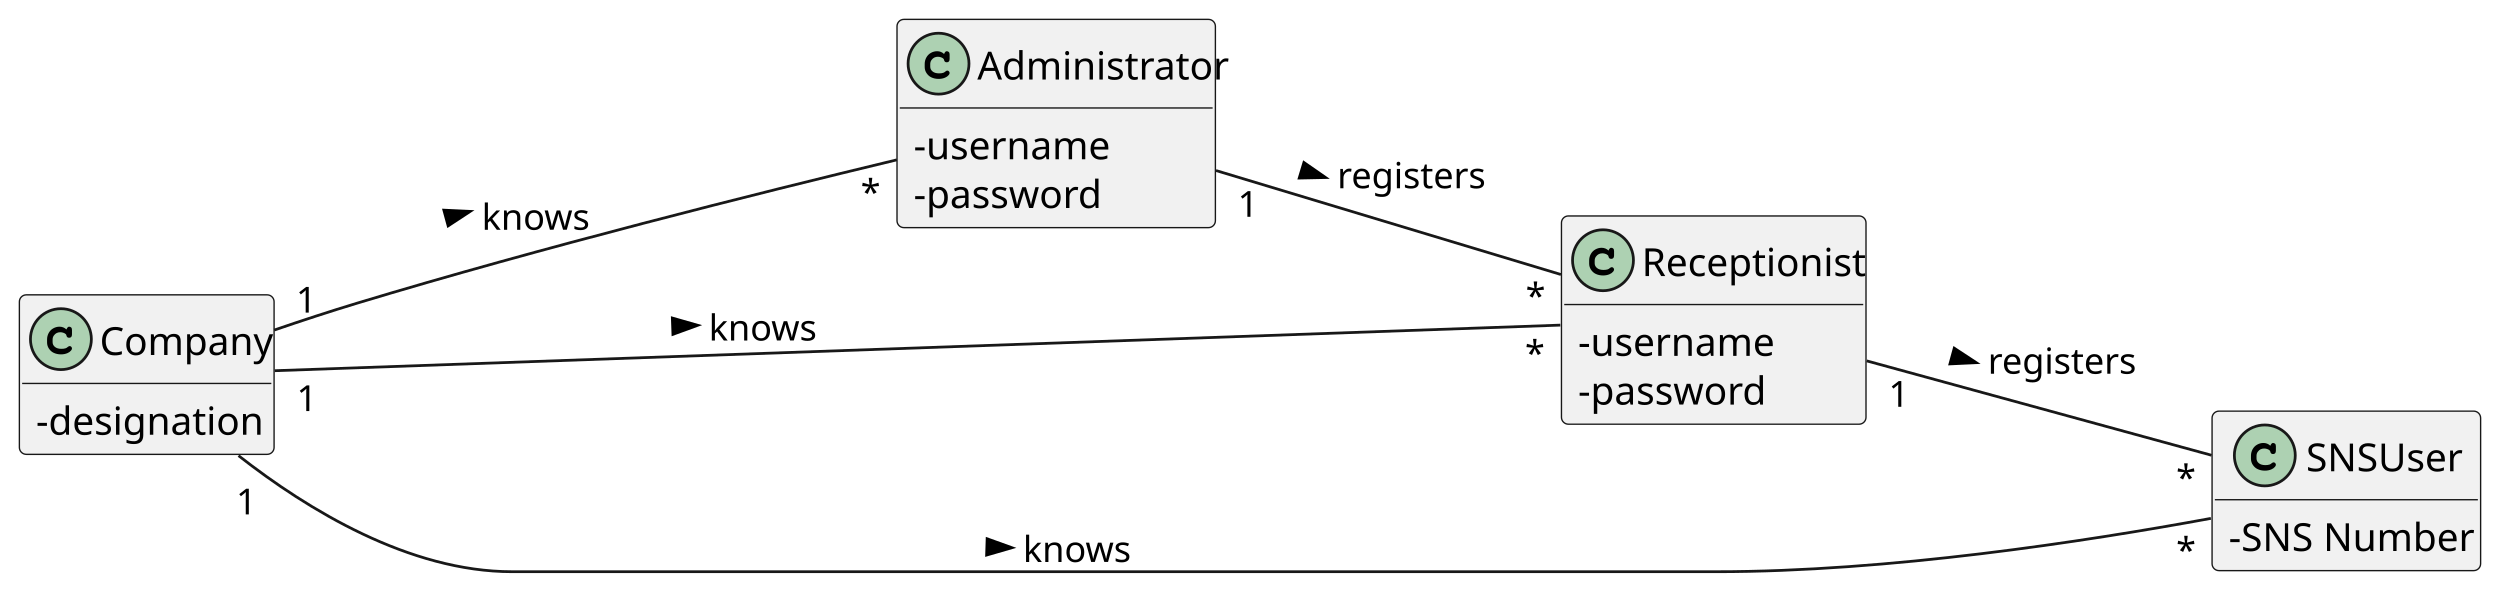
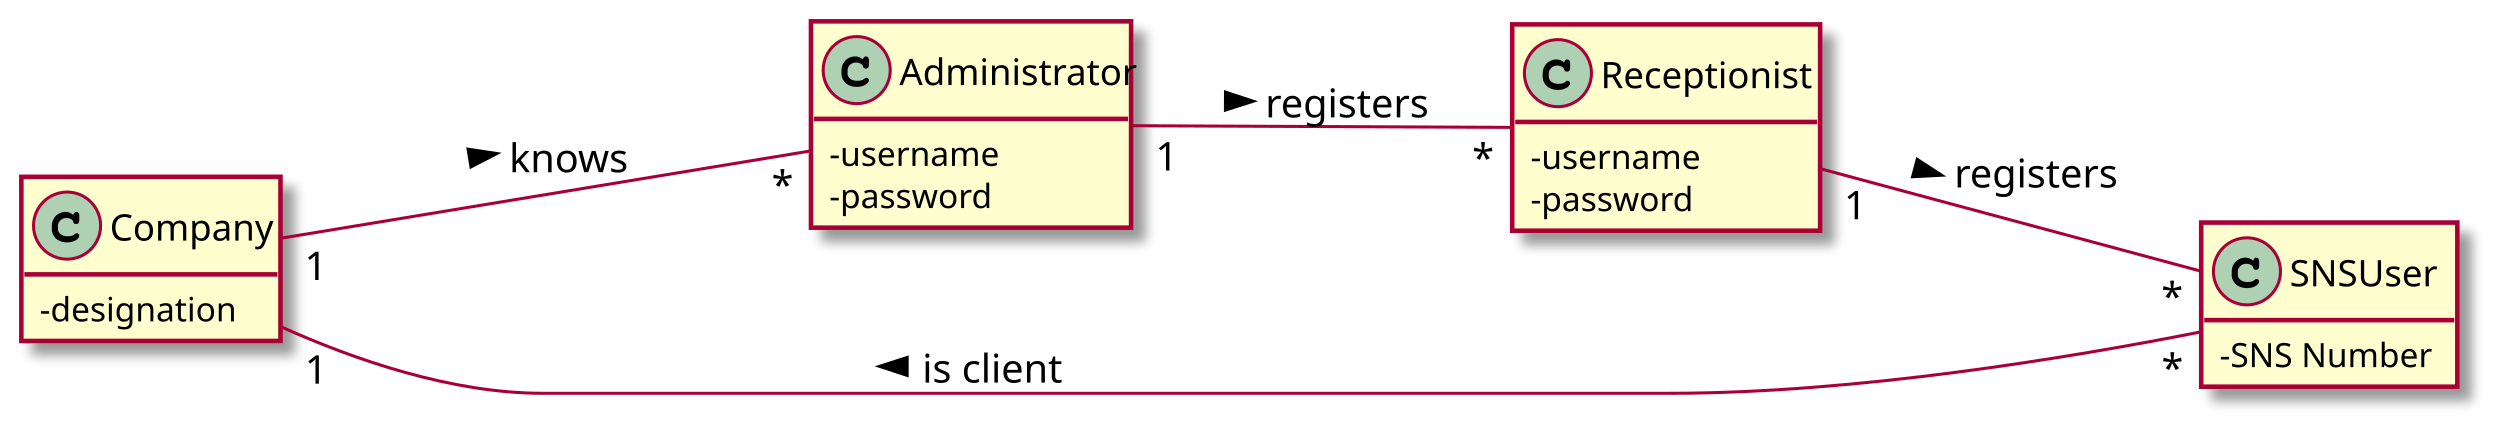
- <svg xmlns="http://www.w3.org/2000/svg" contentStyleType="text/css" height="213px" preserveAspectRatio="none" style="width:903px;height:213px;background:#FFFFFF;" version="1.1" viewBox="0 0 903 213" width="903px" zoomAndPan="magnify">
-   <defs />
+ <svg xmlns="http://www.w3.org/2000/svg" contentScriptType="application/ecmascript" contentStyleType="text/css" height="140px" preserveAspectRatio="none" style="width:820px;height:140px;background:#FFFFFF;" version="1.1" viewBox="0 0 820 140" width="820px" zoomAndPan="magnify">
+   <defs>
+     <filter height="300%" id="fdxfssv9vo0cv" width="300%" x="-1" y="-1">
+       <feGaussianBlur result="blurOut" stdDeviation="2.0" />
+       <feColorMatrix in="blurOut" result="blurOut2" type="matrix" values="0 0 0 0 0 0 0 0 0 0 0 0 0 0 0 0 0 0 .4 0" />
+       <feOffset dx="4.0" dy="4.0" in="blurOut2" result="blurOut3" />
+       <feBlend in="SourceGraphic" in2="blurOut3" mode="normal" />
+     </filter>
+   </defs>
  <g>
-     <g id="elem_Company">
-       <rect codeLine="6" fill="#F1F1F1" height="57.609" id="Company" rx="2.5" ry="2.5" style="stroke:#181818;stroke-width:0.5;" width="92" x="7" y="106.5" />
-       <ellipse cx="22" cy="122.5" fill="#ADD1B2" rx="11" ry="11" style="stroke:#181818;stroke-width:1.0;" />
-       <path d="M24,119 Q24.203,118.5 24.438,118.25 Q24.672,118 24.938,118 Q25.406,118 25.703,118.281 Q26,118.562 26,119.219 L26,120.781 Q26,121.438 25.719,121.719 Q25.438,122 25,122 Q24.609,122 24.359,121.828 Q24.109,121.656 24,121.203 Q23.953,120.891 23.781,120.719 Q23.469,120.391 22.906,120.203 Q22.344,120 21.781,120 Q21.078,120 20.484,120.281 Q19.906,120.562 19.453,121.188 Q19,121.812 19,122.672 L19,123.594 Q19,124.625 19.844,125.312 Q20.688,126 22.188,126 Q23.078,126 23.703,125.797 Q24.062,125.688 24.469,125.328 Q24.734,125.125 24.875,125.062 Q25.016,125 25.188,125 Q25.516,125 25.75,125.266 Q26,125.516 26,125.875 Q26,126.219 25.656,126.625 Q25.156,127.219 24.359,127.547 Q23.312,128 22.031,128 Q20.531,128 19.328,127.406 Q18.359,126.938 17.672,125.922 Q17,124.906 17,123.703 L17,122.609 Q17,121.359 17.594,120.266 Q18.203,119.172 19.25,118.594 Q20.312,118 21.5,118 Q22.219,118 22.844,118.25 Q23.469,118.5 24,119 Z " fill="#000000" />
-       <text fill="#000000" font-family="sans-serif" font-size="14" lengthAdjust="spacing" textLength="60" x="36" y="128.228">Company</text>
-       <line style="stroke:#181818;stroke-width:0.5;" x1="8" x2="98" y1="138.5" y2="138.5" />
-       <text fill="#000000" font-family="sans-serif" font-size="14" lengthAdjust="spacing" textLength="78" x="13" y="157.033">-designation</text>
-     </g>
-     <g id="elem_Receptionist">
-       <rect codeLine="10" fill="#F1F1F1" height="75.219" id="Receptionist" rx="2.5" ry="2.5" style="stroke:#181818;stroke-width:0.5;" width="110" x="564" y="78" />
-       <ellipse cx="579" cy="94" fill="#ADD1B2" rx="11" ry="11" style="stroke:#181818;stroke-width:1.0;" />
-       <path d="M581,90.5 Q581.203,90 581.438,89.75 Q581.672,89.5 581.938,89.5 Q582.406,89.5 582.703,89.781 Q583,90.062 583,90.719 L583,92.281 Q583,92.938 582.719,93.219 Q582.438,93.5 582,93.5 Q581.609,93.5 581.359,93.328 Q581.109,93.156 581,92.703 Q580.953,92.391 580.781,92.219 Q580.469,91.891 579.906,91.703 Q579.344,91.5 578.781,91.5 Q578.078,91.5 577.484,91.781 Q576.906,92.062 576.453,92.688 Q576,93.312 576,94.172 L576,95.094 Q576,96.125 576.844,96.812 Q577.688,97.5 579.188,97.5 Q580.078,97.5 580.703,97.297 Q581.062,97.188 581.469,96.828 Q581.734,96.625 581.875,96.562 Q582.016,96.5 582.188,96.5 Q582.516,96.5 582.75,96.766 Q583,97.016 583,97.375 Q583,97.719 582.656,98.125 Q582.156,98.719 581.359,99.047 Q580.312,99.5 579.031,99.5 Q577.531,99.5 576.328,98.906 Q575.359,98.438 574.672,97.422 Q574,96.406 574,95.203 L574,94.109 Q574,92.859 574.594,91.766 Q575.203,90.672 576.25,90.094 Q577.312,89.5 578.5,89.5 Q579.219,89.5 579.844,89.75 Q580.469,90 581,90.5 Z " fill="#000000" />
-       <text fill="#000000" font-family="sans-serif" font-size="14" lengthAdjust="spacing" textLength="78" x="593" y="99.728">Receptionist</text>
-       <line style="stroke:#181818;stroke-width:0.5;" x1="565" x2="673" y1="110" y2="110" />
-       <text fill="#000000" font-family="sans-serif" font-size="14" lengthAdjust="spacing" textLength="68" x="570" y="128.533">-username</text>
-       <text fill="#000000" font-family="sans-serif" font-size="14" lengthAdjust="spacing" textLength="65" x="570" y="146.143">-password</text>
-     </g>
-     <g id="elem_SNSUser">
-       <rect codeLine="15" fill="#F1F1F1" height="57.609" id="SNSUser" rx="2.5" ry="2.5" style="stroke:#181818;stroke-width:0.5;" width="97" x="799" y="148.5" />
-       <ellipse cx="818.05" cy="164.5" fill="#ADD1B2" rx="11" ry="11" style="stroke:#181818;stroke-width:1.0;" />
-       <path d="M820.05,161 Q820.253,160.5 820.487,160.25 Q820.722,160 820.987,160 Q821.456,160 821.753,160.281 Q822.05,160.562 822.05,161.219 L822.05,162.781 Q822.05,163.438 821.769,163.719 Q821.487,164 821.05,164 Q820.659,164 820.409,163.828 Q820.159,163.656 820.05,163.203 Q820.003,162.891 819.831,162.719 Q819.519,162.391 818.956,162.203 Q818.394,162 817.831,162 Q817.128,162 816.534,162.281 Q815.956,162.562 815.503,163.188 Q815.05,163.812 815.05,164.672 L815.05,165.594 Q815.05,166.625 815.894,167.312 Q816.737,168 818.237,168 Q819.128,168 819.753,167.797 Q820.112,167.688 820.519,167.328 Q820.784,167.125 820.925,167.062 Q821.066,167 821.237,167 Q821.566,167 821.8,167.266 Q822.05,167.516 822.05,167.875 Q822.05,168.219 821.706,168.625 Q821.206,169.219 820.409,169.547 Q819.362,170 818.081,170 Q816.581,170 815.378,169.406 Q814.409,168.938 813.722,167.922 Q813.05,166.906 813.05,165.703 L813.05,164.609 Q813.05,163.359 813.644,162.266 Q814.253,161.172 815.3,160.594 Q816.362,160 817.55,160 Q818.269,160 818.894,160.25 Q819.519,160.5 820.05,161 Z " fill="#000000" />
-       <text fill="#000000" font-family="sans-serif" font-size="14" lengthAdjust="spacing" textLength="56" x="832.95" y="170.228">SNSUser</text>
-       <line style="stroke:#181818;stroke-width:0.5;" x1="800" x2="895" y1="180.5" y2="180.5" />
-       <text fill="#000000" font-family="sans-serif" font-size="14" lengthAdjust="spacing" textLength="85" x="805" y="199.033">-SNS Number</text>
-     </g>
-     <g id="elem_Administrator">
-       <rect codeLine="19" fill="#F1F1F1" height="75.219" id="Administrator" rx="2.5" ry="2.5" style="stroke:#181818;stroke-width:0.5;" width="115" x="324" y="7" />
-       <ellipse cx="339" cy="23" fill="#ADD1B2" rx="11" ry="11" style="stroke:#181818;stroke-width:1.0;" />
-       <path d="M341,19.5 Q341.203,19 341.438,18.75 Q341.672,18.5 341.938,18.5 Q342.406,18.5 342.703,18.781 Q343,19.062 343,19.719 L343,21.281 Q343,21.938 342.719,22.219 Q342.438,22.5 342,22.5 Q341.609,22.5 341.359,22.328 Q341.109,22.156 341,21.703 Q340.953,21.391 340.781,21.219 Q340.469,20.891 339.906,20.703 Q339.344,20.5 338.781,20.5 Q338.078,20.5 337.484,20.781 Q336.906,21.062 336.453,21.688 Q336,22.312 336,23.172 L336,24.094 Q336,25.125 336.844,25.812 Q337.688,26.5 339.188,26.5 Q340.078,26.5 340.703,26.297 Q341.062,26.188 341.469,25.828 Q341.734,25.625 341.875,25.562 Q342.016,25.5 342.188,25.5 Q342.516,25.5 342.75,25.766 Q343,26.016 343,26.375 Q343,26.719 342.656,27.125 Q342.156,27.719 341.359,28.047 Q340.312,28.5 339.031,28.5 Q337.531,28.5 336.328,27.906 Q335.359,27.438 334.672,26.422 Q334,25.406 334,24.203 L334,23.109 Q334,21.859 334.594,20.766 Q335.203,19.672 336.25,19.094 Q337.312,18.5 338.5,18.5 Q339.219,18.5 339.844,18.75 Q340.469,19 341,19.5 Z " fill="#000000" />
-       <text fill="#000000" font-family="sans-serif" font-size="14" lengthAdjust="spacing" textLength="83" x="353" y="28.729">Administrator</text>
-       <line style="stroke:#181818;stroke-width:0.5;" x1="325" x2="438" y1="39" y2="39" />
-       <text fill="#000000" font-family="sans-serif" font-size="14" lengthAdjust="spacing" textLength="68" x="330" y="57.533">-username</text>
-       <text fill="#000000" font-family="sans-serif" font-size="14" lengthAdjust="spacing" textLength="65" x="330" y="75.143">-password</text>
-     </g>
-     <g id="link_Company_Receptionist">
-       <path codeLine="24" d="M99.2,133.9 C201.93,130.25 452.62,121.36 563.6,117.43 " fill="none" id="Company-Receptionist" style="stroke:#181818;stroke-width:1.0;" />
-       <polygon fill="#000000" points="251.997,117.499,242.853,114.882,243.062,120.756,251.997,117.499" style="stroke:#000000;stroke-width:1.0;" />
-       <text fill="#000000" font-family="sans-serif" font-size="13" lengthAdjust="spacing" textLength="37" x="256" y="122.995">knows</text>
-       <text fill="#000000" font-family="sans-serif" font-size="13" lengthAdjust="spacing" textLength="7" x="107.121" y="148.474">1</text>
-       <text fill="#000000" font-family="sans-serif" font-size="13" lengthAdjust="spacing" textLength="5" x="550.82" y="132.268">*</text>
-     </g>
-     <g id="link_Company_SNSUser">
-       <path codeLine="25" d="M86.15,164.58 C111.21,184.19 147.88,206.5 185,206.5 C185,206.5 185,206.5 620,206.5 C682.04,206.5 752.88,195.66 798.57,187.24 " fill="none" id="Company-SNSUser" style="stroke:#181818;stroke-width:1.0;" />
-       <polygon fill="#000000" points="365.498,197.835,356.55,194.61,356.363,200.485,365.498,197.835" style="stroke:#000000;stroke-width:1.0;" />
-       <text fill="#000000" font-family="sans-serif" font-size="13" lengthAdjust="spacing" textLength="37" x="369.5" y="202.995">knows</text>
-       <text fill="#000000" font-family="sans-serif" font-size="13" lengthAdjust="spacing" textLength="7" x="85.265" y="185.799">1</text>
-       <text fill="#000000" font-family="sans-serif" font-size="13" lengthAdjust="spacing" textLength="5" x="786.016" y="203.395">*</text>
-     </g>
-     <g id="link_Company_Administrator">
-       <path codeLine="26" d="M99.02,119.23 C108.85,115.86 119.24,112.45 129,109.5 C195.38,89.45 272.74,70.04 323.95,57.73 " fill="none" id="Company-Administrator" style="stroke:#181818;stroke-width:1.0;" />
-       <polygon fill="#000000" points="169.823,76.357,160.323,75.908,161.873,81.578,169.823,76.357" style="stroke:#000000;stroke-width:1.0;" />
-       <text fill="#000000" font-family="sans-serif" font-size="13" lengthAdjust="spacing" textLength="37" x="174" y="82.995">knows</text>
-       <text fill="#000000" font-family="sans-serif" font-size="13" lengthAdjust="spacing" textLength="7" x="106.912" y="112.916">1</text>
-       <text fill="#000000" font-family="sans-serif" font-size="13" lengthAdjust="spacing" textLength="5" x="310.881" y="74.087">*</text>
-     </g>
-     <g id="link_Receptionist_SNSUser">
-       <path codeLine="27" d="M674.25,130.35 C712.21,140.74 762.43,154.49 798.84,164.45 " fill="none" id="Receptionist-SNSUser" style="stroke:#181818;stroke-width:1.0;" />
-       <polygon fill="#000000" points="713.823,130.996,705.874,125.773,704.323,131.443,713.823,130.996" style="stroke:#000000;stroke-width:1.0;" />
-       <text fill="#000000" font-family="sans-serif" font-size="13" lengthAdjust="spacing" textLength="50" x="718" y="134.995">registers</text>
-       <text fill="#000000" font-family="sans-serif" font-size="13" lengthAdjust="spacing" textLength="7" x="682.144" y="146.924">1</text>
-       <text fill="#000000" font-family="sans-serif" font-size="13" lengthAdjust="spacing" textLength="5" x="786.006" y="177.229">*</text>
-     </g>
-     <g id="link_Administrator_Receptionist">
-       <path codeLine="28" d="M439.21,61.6 C477.04,73 526.5,87.91 563.81,99.16 " fill="none" id="Administrator-Receptionist" style="stroke:#181818;stroke-width:1.0;" />
-       <polygon fill="#000000" points="478.787,64.119,470.975,58.694,469.279,64.322,478.787,64.119" style="stroke:#000000;stroke-width:1.0;" />
-       <text fill="#000000" font-family="sans-serif" font-size="13" lengthAdjust="spacing" textLength="50" x="483" y="67.995">registers</text>
-       <text fill="#000000" font-family="sans-serif" font-size="13" lengthAdjust="spacing" textLength="7" x="447.053" y="78.32">1</text>
-       <text fill="#000000" font-family="sans-serif" font-size="13" lengthAdjust="spacing" textLength="5" x="551.058" y="111.543">*</text>
-     </g>
+     <rect codeLine="6" fill="#FEFECE" filter="url(#fdxfssv9vo0cv)" height="53.836" id="Company" style="stroke:#A80036;stroke-width:1.5;" width="85" x="7" y="58" />
+     <ellipse cx="22" cy="74" fill="#ADD1B2" rx="11" ry="11" style="stroke:#A80036;stroke-width:1.0;" />
+     <path d="M24,70.5 Q24.203,70 24.438,69.75 Q24.672,69.5 24.938,69.5 Q25.406,69.5 25.703,69.781 Q26,70.062 26,70.719 L26,72.281 Q26,72.938 25.719,73.219 Q25.438,73.5 25,73.5 Q24.609,73.5 24.359,73.328 Q24.109,73.156 24,72.703 Q23.953,72.391 23.781,72.219 Q23.469,71.891 22.906,71.703 Q22.344,71.5 21.781,71.5 Q21.078,71.5 20.484,71.781 Q19.906,72.062 19.453,72.688 Q19,73.312 19,74.172 L19,75.094 Q19,76.125 19.844,76.812 Q20.688,77.5 22.188,77.5 Q23.078,77.5 23.703,77.297 Q24.062,77.188 24.469,76.828 Q24.734,76.625 24.875,76.562 Q25.016,76.5 25.188,76.5 Q25.516,76.5 25.75,76.766 Q26,77.016 26,77.375 Q26,77.719 25.656,78.125 Q25.156,78.719 24.359,79.047 Q23.312,79.5 22.031,79.5 Q20.531,79.5 19.328,78.906 Q18.359,78.438 17.672,77.422 Q17,76.406 17,75.203 L17,74.109 Q17,72.859 17.594,71.766 Q18.203,70.672 19.25,70.094 Q20.312,69.5 21.5,69.5 Q22.219,69.5 22.844,69.75 Q23.469,70 24,70.5 Z " fill="#000000" />
+     <text fill="#000000" font-family="sans-serif" font-size="12" lengthAdjust="spacing" textLength="53" x="36" y="78.91">Company</text>
+     <line style="stroke:#A80036;stroke-width:1.5;" x1="8" x2="91" y1="90" y2="90" />
+     <text fill="#000000" font-family="sans-serif" font-size="11" lengthAdjust="spacing" textLength="59" x="13" y="105.419">-designation</text>
+     <rect codeLine="10" fill="#FEFECE" filter="url(#fdxfssv9vo0cv)" height="67.672" id="Receptionist" style="stroke:#A80036;stroke-width:1.5;" width="101" x="496" y="8" />
+     <ellipse cx="511" cy="24" fill="#ADD1B2" rx="11" ry="11" style="stroke:#A80036;stroke-width:1.0;" />
+     <path d="M513,20.5 Q513.203,20 513.438,19.75 Q513.672,19.5 513.938,19.5 Q514.406,19.5 514.703,19.781 Q515,20.062 515,20.719 L515,22.281 Q515,22.938 514.719,23.219 Q514.438,23.5 514,23.5 Q513.609,23.5 513.359,23.328 Q513.109,23.156 513,22.703 Q512.953,22.391 512.781,22.219 Q512.469,21.891 511.906,21.703 Q511.344,21.5 510.781,21.5 Q510.078,21.5 509.484,21.781 Q508.906,22.062 508.453,22.688 Q508,23.312 508,24.172 L508,25.094 Q508,26.125 508.844,26.812 Q509.688,27.5 511.188,27.5 Q512.078,27.5 512.703,27.297 Q513.062,27.188 513.469,26.828 Q513.734,26.625 513.875,26.562 Q514.016,26.5 514.188,26.5 Q514.516,26.5 514.75,26.766 Q515,27.016 515,27.375 Q515,27.719 514.656,28.125 Q514.156,28.719 513.359,29.047 Q512.312,29.5 511.031,29.5 Q509.531,29.5 508.328,28.906 Q507.359,28.438 506.672,27.422 Q506,26.406 506,25.203 L506,24.109 Q506,22.859 506.594,21.766 Q507.203,20.672 508.25,20.094 Q509.312,19.5 510.5,19.5 Q511.219,19.5 511.844,19.75 Q512.469,20 513,20.5 Z " fill="#000000" />
+     <text fill="#000000" font-family="sans-serif" font-size="12" lengthAdjust="spacing" textLength="69" x="525" y="28.91">Receptionist</text>
+     <line style="stroke:#A80036;stroke-width:1.5;" x1="497" x2="596" y1="40" y2="40" />
+     <text fill="#000000" font-family="sans-serif" font-size="11" lengthAdjust="spacing" textLength="52" x="502" y="55.419">-username</text>
+     <text fill="#000000" font-family="sans-serif" font-size="11" lengthAdjust="spacing" textLength="54" x="502" y="69.255">-password</text>
+     <rect codeLine="15" fill="#FEFECE" filter="url(#fdxfssv9vo0cv)" height="53.836" id="SNSUser" style="stroke:#A80036;stroke-width:1.5;" width="84" x="722" y="73" />
+     <ellipse cx="737" cy="89" fill="#ADD1B2" rx="11" ry="11" style="stroke:#A80036;stroke-width:1.0;" />
+     <path d="M739,85.5 Q739.203,85 739.438,84.75 Q739.672,84.5 739.938,84.5 Q740.406,84.5 740.703,84.781 Q741,85.062 741,85.719 L741,87.281 Q741,87.938 740.719,88.219 Q740.438,88.5 740,88.5 Q739.609,88.5 739.359,88.328 Q739.109,88.156 739,87.703 Q738.953,87.391 738.781,87.219 Q738.469,86.891 737.906,86.703 Q737.344,86.5 736.781,86.5 Q736.078,86.5 735.484,86.781 Q734.906,87.062 734.453,87.688 Q734,88.312 734,89.172 L734,90.094 Q734,91.125 734.844,91.812 Q735.688,92.5 737.188,92.5 Q738.078,92.5 738.703,92.297 Q739.062,92.188 739.469,91.828 Q739.734,91.625 739.875,91.562 Q740.016,91.5 740.188,91.5 Q740.516,91.5 740.75,91.766 Q741,92.016 741,92.375 Q741,92.719 740.656,93.125 Q740.156,93.719 739.359,94.047 Q738.312,94.5 737.031,94.5 Q735.531,94.5 734.328,93.906 Q733.359,93.438 732.672,92.422 Q732,91.406 732,90.203 L732,89.109 Q732,87.859 732.594,86.766 Q733.203,85.672 734.25,85.094 Q735.312,84.5 736.5,84.5 Q737.219,84.5 737.844,84.75 Q738.469,85 739,85.5 Z " fill="#000000" />
+     <text fill="#000000" font-family="sans-serif" font-size="12" lengthAdjust="spacing" textLength="52" x="751" y="93.91">SNSUser</text>
+     <line style="stroke:#A80036;stroke-width:1.5;" x1="723" x2="805" y1="105" y2="105" />
+     <text fill="#000000" font-family="sans-serif" font-size="11" lengthAdjust="spacing" textLength="65" x="728" y="120.419">-SNS Number</text>
+     <rect codeLine="19" fill="#FEFECE" filter="url(#fdxfssv9vo0cv)" height="67.672" id="Administrator" style="stroke:#A80036;stroke-width:1.5;" width="105" x="266" y="7" />
+     <ellipse cx="281" cy="23" fill="#ADD1B2" rx="11" ry="11" style="stroke:#A80036;stroke-width:1.0;" />
+     <path d="M283,19.5 Q283.203,19 283.438,18.75 Q283.672,18.5 283.938,18.5 Q284.406,18.5 284.703,18.781 Q285,19.062 285,19.719 L285,21.281 Q285,21.938 284.719,22.219 Q284.438,22.5 284,22.5 Q283.609,22.5 283.359,22.328 Q283.109,22.156 283,21.703 Q282.953,21.391 282.781,21.219 Q282.469,20.891 281.906,20.703 Q281.344,20.5 280.781,20.5 Q280.078,20.5 279.484,20.781 Q278.906,21.062 278.453,21.688 Q278,22.312 278,23.172 L278,24.094 Q278,25.125 278.844,25.812 Q279.688,26.5 281.188,26.5 Q282.078,26.5 282.703,26.297 Q283.062,26.188 283.469,25.828 Q283.734,25.625 283.875,25.562 Q284.016,25.5 284.188,25.5 Q284.516,25.5 284.75,25.766 Q285,26.016 285,26.375 Q285,26.719 284.656,27.125 Q284.156,27.719 283.359,28.047 Q282.312,28.5 281.031,28.5 Q279.531,28.5 278.328,27.906 Q277.359,27.438 276.672,26.422 Q276,25.406 276,24.203 L276,23.109 Q276,21.859 276.594,20.766 Q277.203,19.672 278.25,19.094 Q279.312,18.5 280.5,18.5 Q281.219,18.5 281.844,18.75 Q282.469,19 283,19.5 Z " fill="#000000" />
+     <text fill="#000000" font-family="sans-serif" font-size="12" lengthAdjust="spacing" textLength="73" x="295" y="27.91">Administrator</text>
+     <line style="stroke:#A80036;stroke-width:1.5;" x1="267" x2="370" y1="39" y2="39" />
+     <text fill="#000000" font-family="sans-serif" font-size="11" lengthAdjust="spacing" textLength="52" x="272" y="54.419">-username</text>
+     <text fill="#000000" font-family="sans-serif" font-size="11" lengthAdjust="spacing" textLength="54" x="272" y="68.255">-password</text>
+     <path codeLine="24" d="M721.91,108.86 C678.71,117.39 608.66,129 547.5,129 C178,129 178,129 178,129 C148.14,129 116.4,118.09 92.06,107.13 " fill="none" id="SNSUser-Company" style="stroke:#A80036;stroke-width:1.0;" />
+     <polygon fill="#000000" points="288.5,120.162,297.537,123.126,297.553,117.248,288.5,120.162" style="stroke:#000000;stroke-width:1.0;" />
+     <text fill="#000000" font-family="sans-serif" font-size="13" lengthAdjust="spacing" textLength="45" x="302.5" y="125.495">is client</text>
+     <text fill="#000000" font-family="sans-serif" font-size="13" lengthAdjust="spacing" textLength="5" x="708.967" y="125.404">*</text>
+     <text fill="#000000" font-family="sans-serif" font-size="13" lengthAdjust="spacing" textLength="7" x="99.977" y="125.848">1</text>
+     <path codeLine="25" d="M92.22,78.12 C139.01,70.41 214.94,57.9 265.54,49.56 " fill="none" id="Company-Administrator" style="stroke:#A80036;stroke-width:1.0;" />
+     <polygon fill="#000000" points="162.934,50.363,153.531,48.934,154.487,54.733,162.934,50.363" style="stroke:#000000;stroke-width:1.0;" />
+     <text fill="#000000" font-family="sans-serif" font-size="13" lengthAdjust="spacing" textLength="37" x="167" y="56.495">knows</text>
+     <text fill="#000000" font-family="sans-serif" font-size="13" lengthAdjust="spacing" textLength="7" x="99.875" y="91.843">1</text>
+     <text fill="#000000" font-family="sans-serif" font-size="13" lengthAdjust="spacing" textLength="5" x="253.088" y="65.326">*</text>
+     <path codeLine="26" d="M597.21,55.38 C635,65.55 686.36,79.37 721.86,88.93 " fill="none" id="Receptionist-SNSUser" style="stroke:#A80036;stroke-width:1.0;" />
+     <polygon fill="#000000" points="636.828,57.475,628.858,52.286,627.33,57.962,636.828,57.475" style="stroke:#000000;stroke-width:1.0;" />
+     <text fill="#000000" font-family="sans-serif" font-size="13" lengthAdjust="spacing" textLength="50" x="641" y="61.495">registers</text>
+     <text fill="#000000" font-family="sans-serif" font-size="13" lengthAdjust="spacing" textLength="7" x="604.833" y="71.93">1</text>
+     <text fill="#000000" font-family="sans-serif" font-size="13" lengthAdjust="spacing" textLength="5" x="708.909" y="101.924">*</text>
+     <path codeLine="27" d="M371.07,41.23 C408.46,41.39 458.74,41.62 495.71,41.78 " fill="none" id="Administrator-Receptionist" style="stroke:#A80036;stroke-width:1.0;" />
+     <polygon fill="#000000" points="411,33.198,401.968,30.219,401.942,36.097,411,33.198" style="stroke:#000000;stroke-width:1.0;" />
+     <text fill="#000000" font-family="sans-serif" font-size="13" lengthAdjust="spacing" textLength="50" x="415" y="38.495">registers</text>
+     <text fill="#000000" font-family="sans-serif" font-size="13" lengthAdjust="spacing" textLength="7" x="378.955" y="55.93">1</text>
+     <text fill="#000000" font-family="sans-serif" font-size="13" lengthAdjust="spacing" textLength="5" x="482.883" y="56.468">*</text>
  </g>
</svg>
